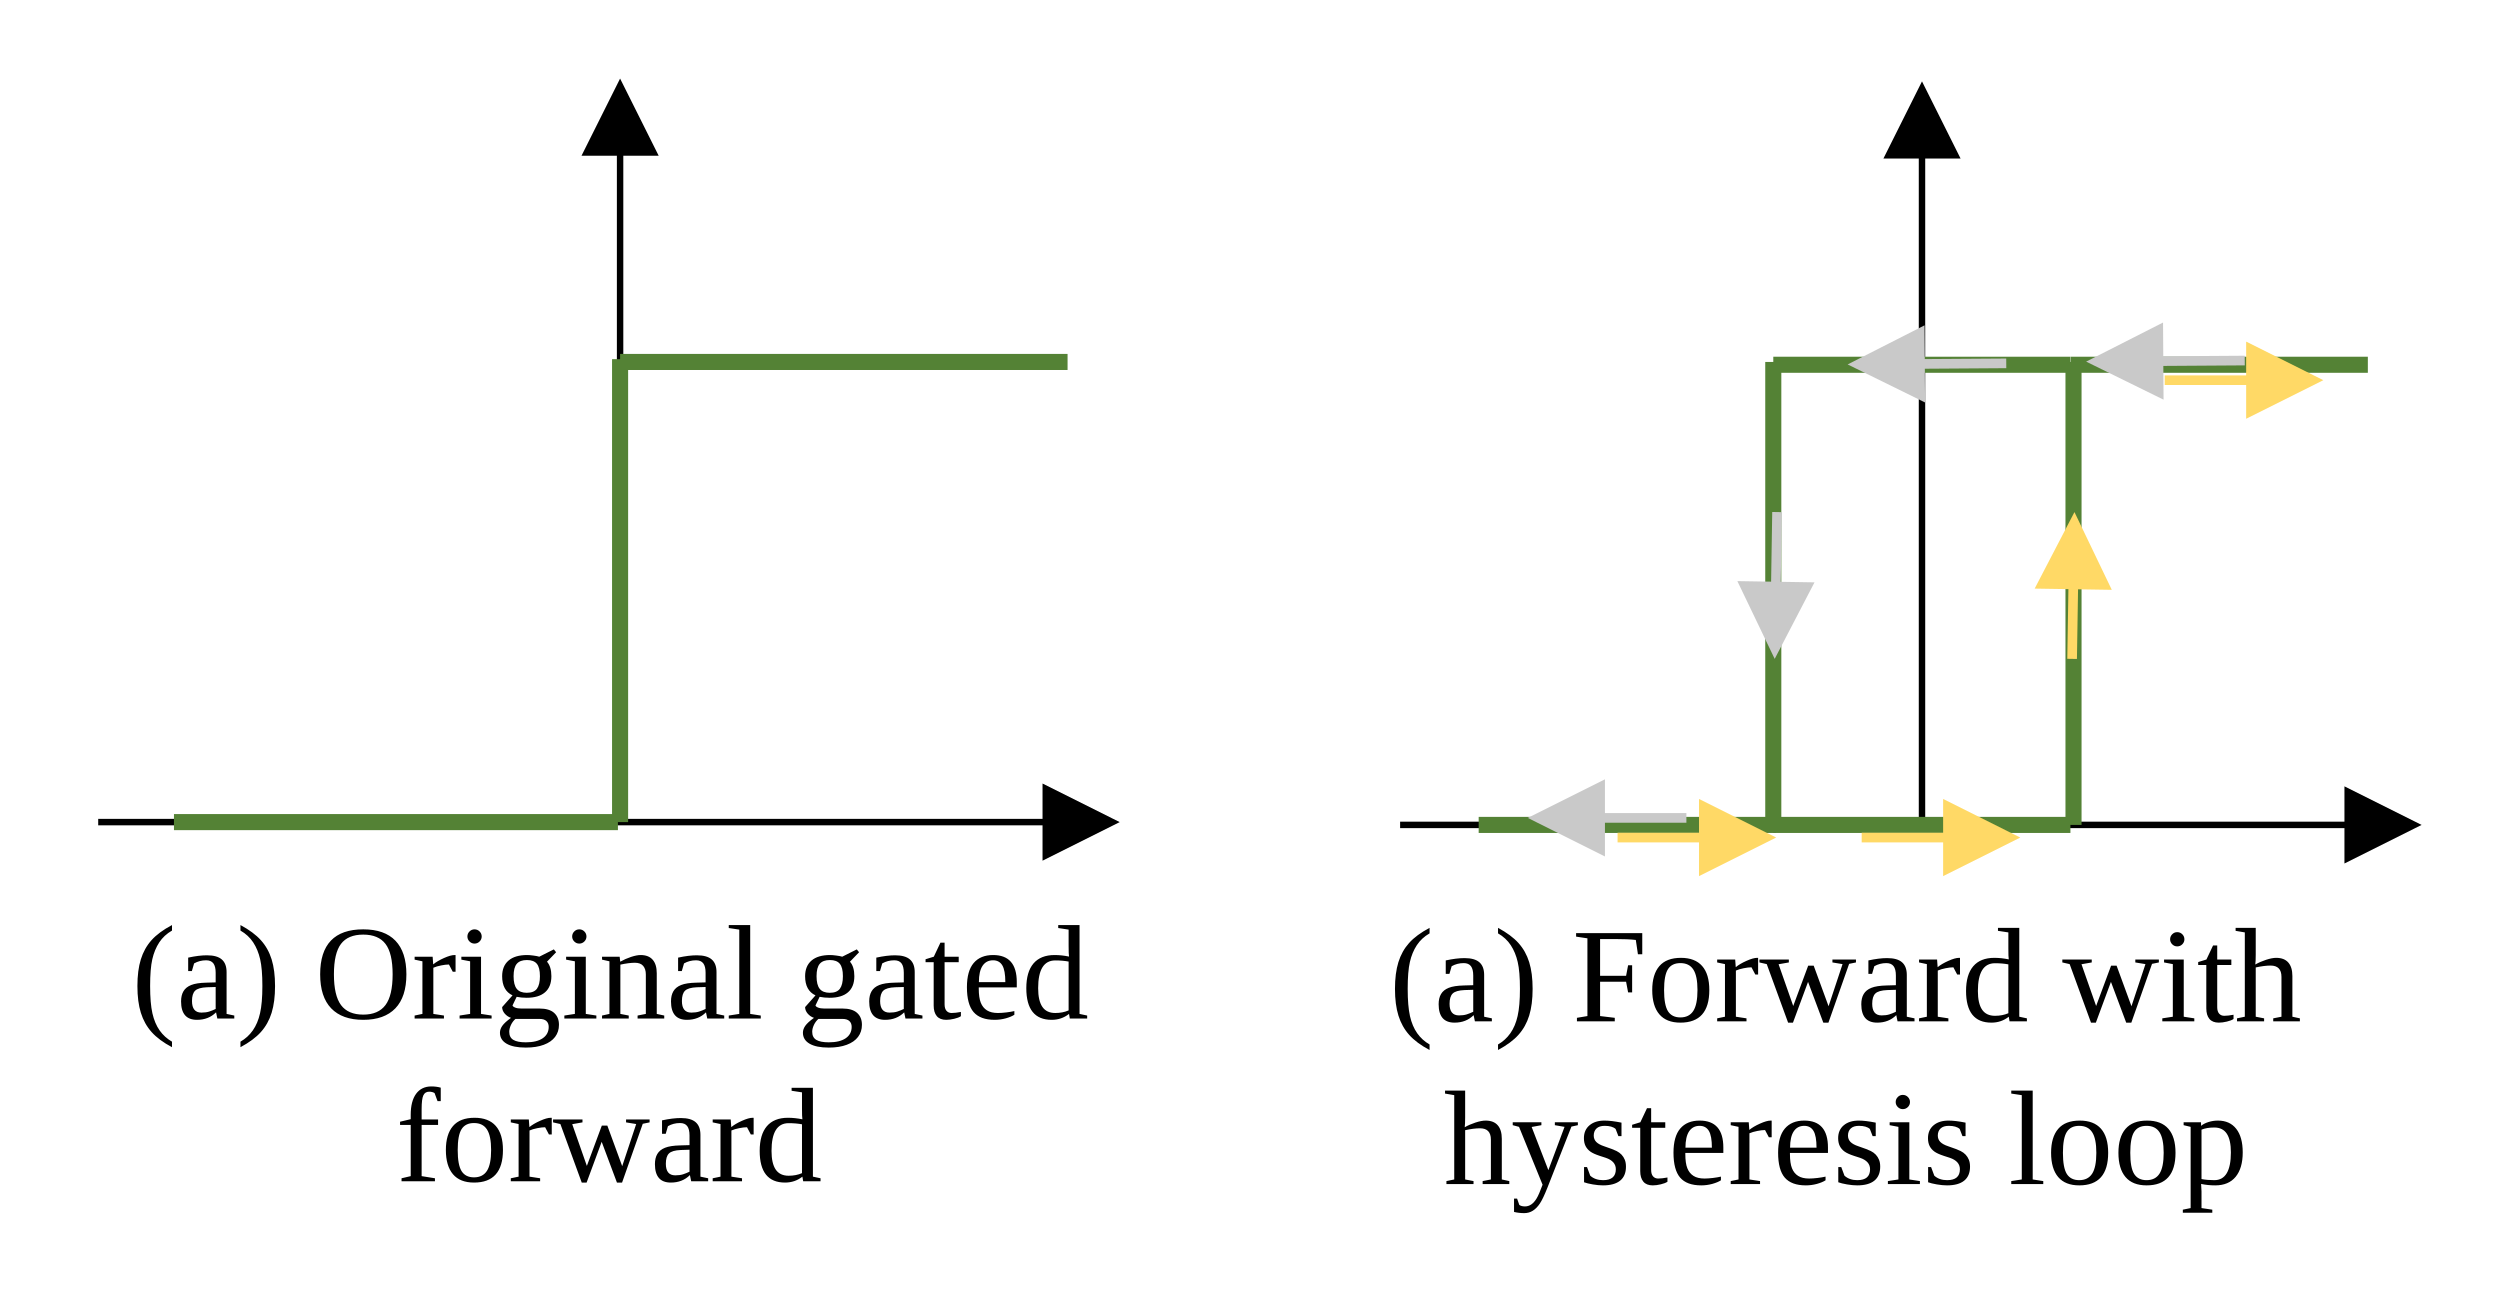
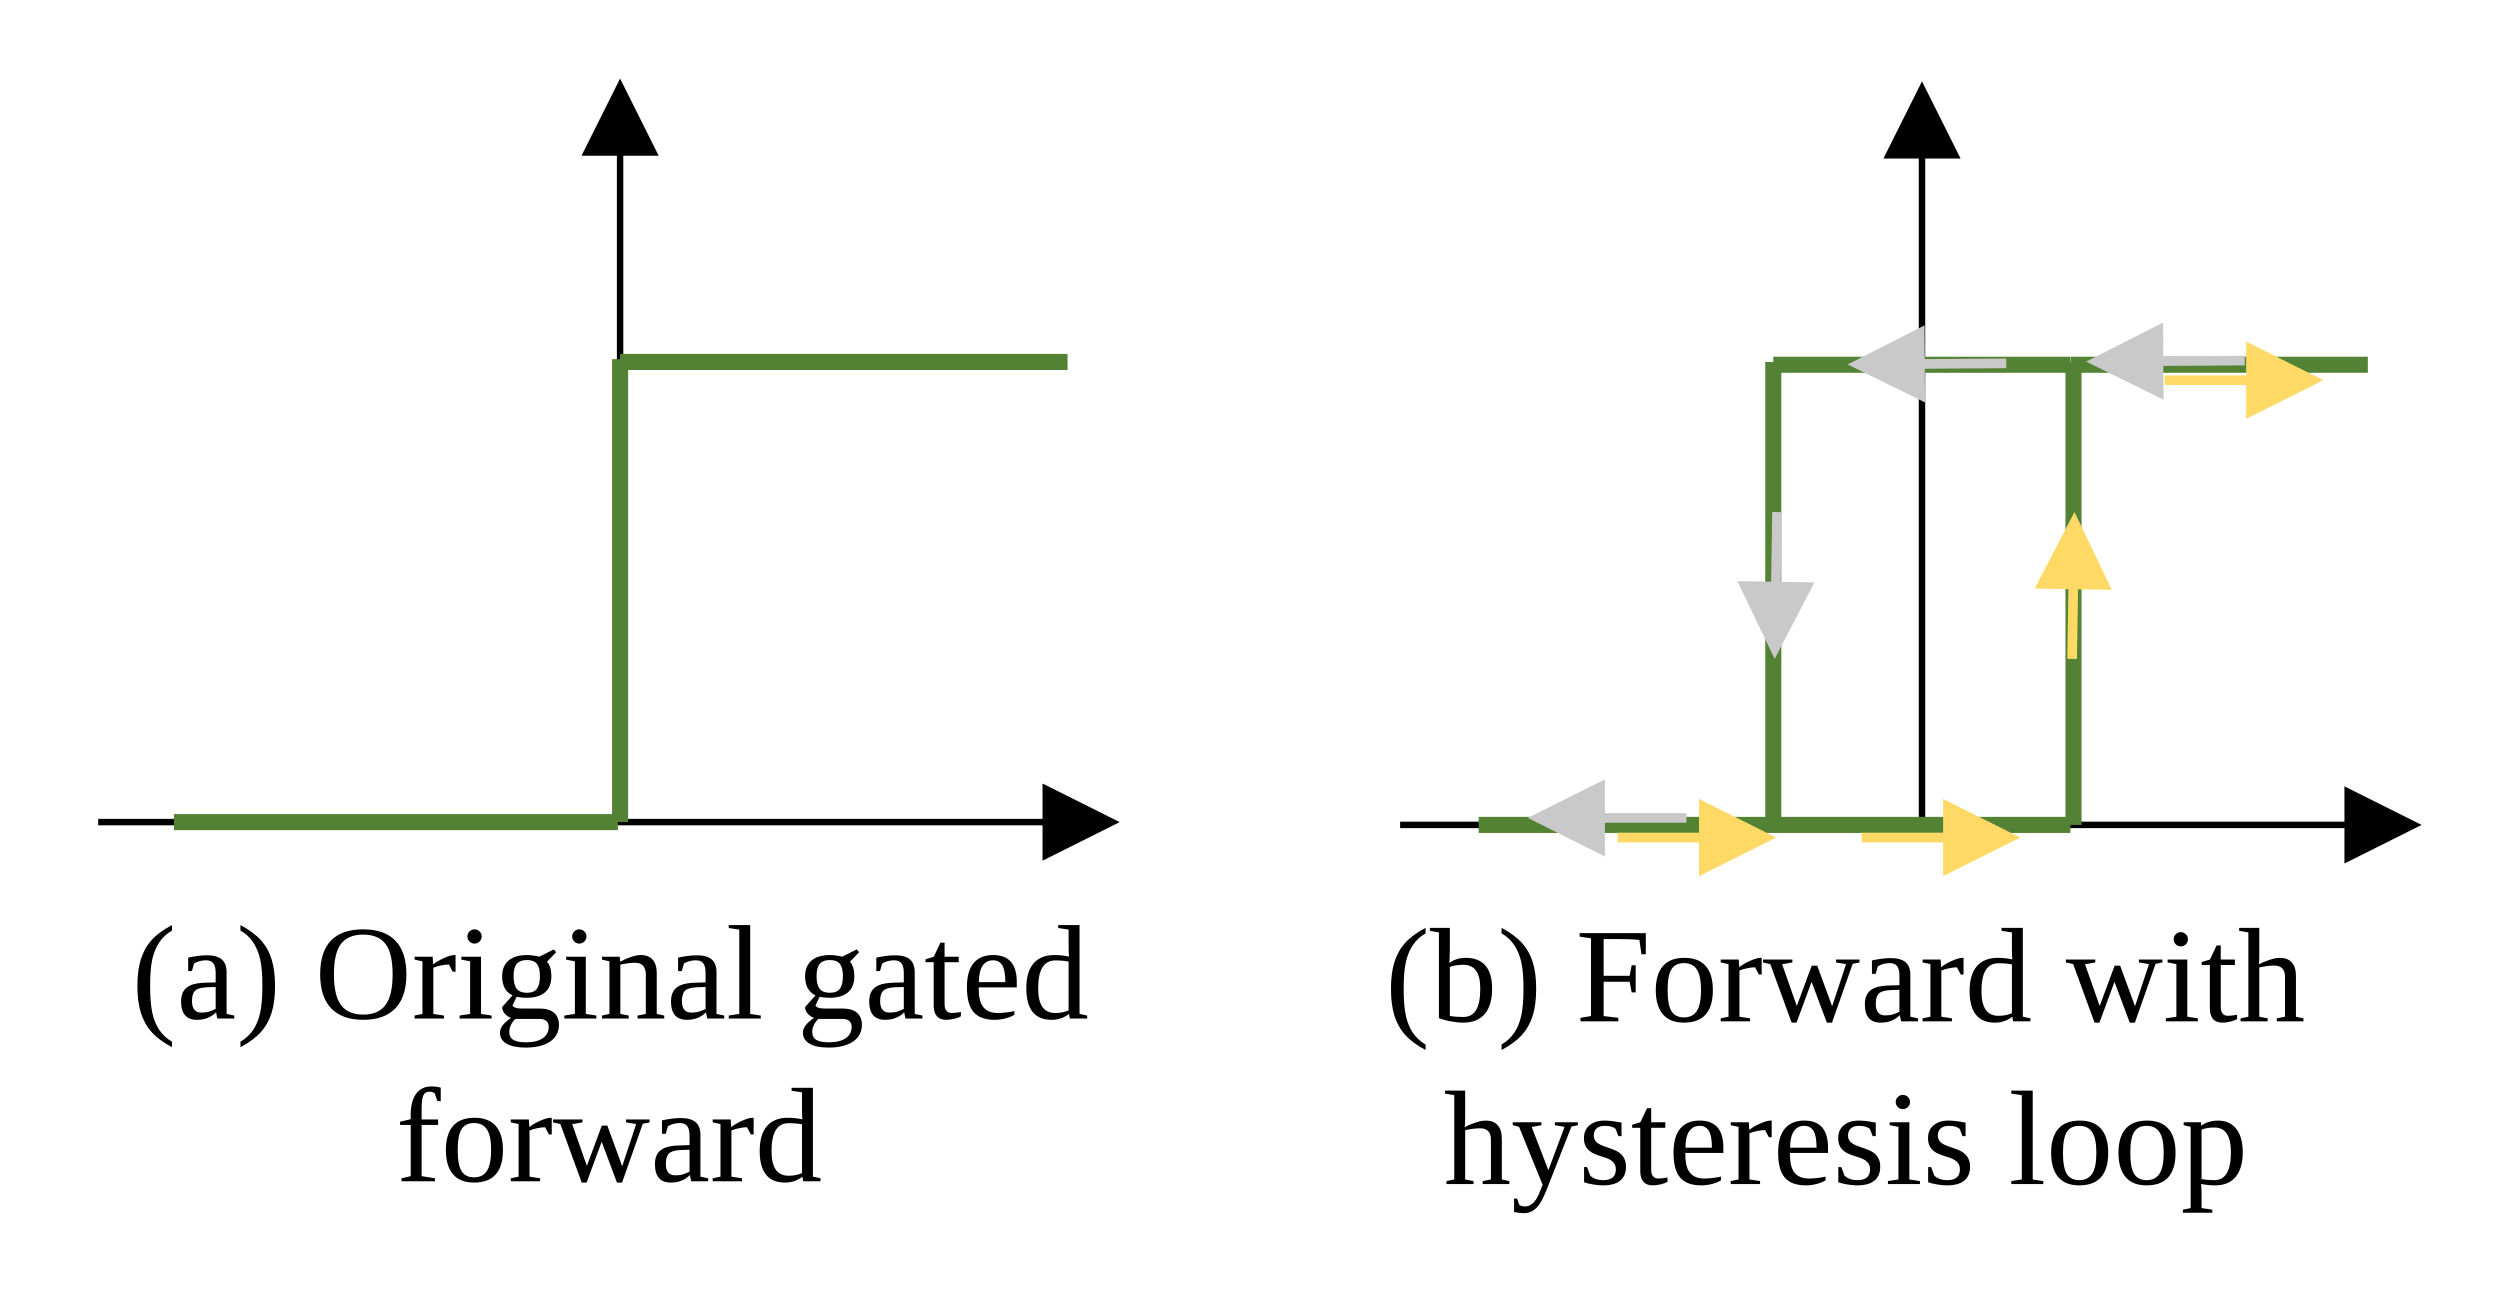
<svg xmlns="http://www.w3.org/2000/svg" width="891" height="462" xml:space="preserve" overflow="hidden">
  <defs>
    <clipPath id="clip0">
      <rect x="646" y="421" width="891" height="462" />
    </clipPath>
  </defs>
  <g clip-path="url(#clip0)" transform="translate(-646 -421)">
    <path d="M1145 713.854 1486.14 713.854 1486.14 716.146 1145 716.146ZM1481.56 701.25 1509.06 715 1481.56 728.75Z" />
    <path d="M1.146-1.56637e-06 1.146 241.083-1.145 241.083-1.146 1.56637e-06ZM13.75 236.5 0 264-13.75 236.5Z" transform="matrix(1 0 0 -1 1331 714)" />
    <path d="M1278 550 1278 715" stroke="#548235" stroke-width="5.729" stroke-miterlimit="8" fill="none" fill-rule="evenodd" />
    <path d="M1385 550 1385 715" stroke="#548235" stroke-width="5.729" stroke-miterlimit="8" fill="none" fill-rule="evenodd" />
    <path d="M1278 551 1383.9 551" stroke="#548235" stroke-width="5.729" stroke-miterlimit="8" fill="none" fill-rule="evenodd" />
    <path d="M1384 551 1489.9 551" stroke="#548235" stroke-width="5.729" stroke-miterlimit="8" fill="none" fill-rule="evenodd" />
    <path d="M1278 715 1383.9 715" stroke="#548235" stroke-width="5.729" stroke-miterlimit="8" fill="none" fill-rule="evenodd" />
    <path d="M1173 715 1278.9 715" stroke="#548235" stroke-width="5.729" stroke-miterlimit="8" fill="none" fill-rule="evenodd" />
    <path d="M0.012-1.719 33.623-1.492 33.6 1.946-0.012 1.719ZM29.121-13.554 56.528 0.381 28.936 13.946Z" fill="#C9C9C9" transform="matrix(-1 0 0 1 1361.03 550.5)" />
    <path d="M1.719-0.028 2.19 29.385-1.247 29.44-1.719 0.028ZM14.146 24.609 0.839 52.326-13.35 25.05Z" fill="#C9C9C9" transform="matrix(-1 0 0 1 1279.34 603.5)" />
    <path d="M1.09731e-05-1.719 33.611-1.719 33.611 1.719-1.09731e-05 1.719ZM29.028-13.75 56.528 0 29.028 13.75Z" fill="#C9C9C9" transform="matrix(-1 0 0 1 1247.03 712.5)" />
    <path d="M22.917-1.719 56.528-1.718 56.528 1.719 22.917 1.719ZM27.5 13.75 0 0 27.5-13.75Z" fill="#FFD966" transform="matrix(-1 0 0 1 1279.03 719.5)" />
    <path d="M0.012-1.719 33.623-1.492 33.6 1.946-0.012 1.719ZM29.121-13.554 56.528 0.381 28.936 13.946Z" fill="#C9C9C9" transform="matrix(-1 0 0 1 1446.03 549.5)" />
    <path d="M22.917-1.719 56.528-1.718 56.528 1.719 22.917 1.719ZM27.5 13.75 0 0 27.5-13.75Z" fill="#FFD966" transform="matrix(-1 0 0 1 1366.03 719.5)" />
    <path d="M2.086 22.886 2.558 52.299-0.879 52.354-1.351 22.941ZM-13.307 27.717 0 0 14.189 27.276Z" fill="#FFD966" transform="matrix(-1 0 0 1 1385.34 603.5)" />
    <path d="M22.917-1.719 56.528-1.718 56.528 1.719 22.917 1.719ZM27.5 13.75 0 0 27.5-13.75Z" fill="#FFD966" transform="matrix(-1 0 0 1 1474.03 556.5)" />
    <path d="M681 712.854 1022.14 712.854 1022.14 715.146 681 715.146ZM1017.56 700.25 1045.06 714 1017.56 727.75Z" />
    <path d="M1.146-1.56637e-06 1.146 241.083-1.145 241.083-1.146 1.56637e-06ZM13.75 236.5 0 264-13.75 236.5Z" transform="matrix(1 0 0 -1 867 713)" />
    <path d="M867 549 867 714" stroke="#548235" stroke-width="5.729" stroke-miterlimit="8" fill="none" fill-rule="evenodd" />
    <path d="M867 550 1026.48 550" stroke="#548235" stroke-width="5.729" stroke-miterlimit="8" fill="none" fill-rule="evenodd" />
    <path d="M708 714 866.227 714" stroke="#548235" stroke-width="5.729" stroke-miterlimit="8" fill="none" fill-rule="evenodd" />
    <text font-family="Times New Roman,Times New Roman_MSFontService,sans-serif" font-weight="400" font-size="48" transform="matrix(1 0 0 1 692.863 784)">(a) Original gated </text>
    <text font-family="Times New Roman,Times New Roman_MSFontService,sans-serif" font-weight="400" font-size="48" transform="matrix(1 0 0 1 787.096 842)">forward</text>
-     <text font-family="Times New Roman,Times New Roman_MSFontService,sans-serif" font-weight="400" font-size="48" transform="matrix(1 0 0 1 1141.06 785)">(a) Forward with </text>
-     <text font-family="Times New Roman,Times New Roman_MSFontService,sans-serif" font-weight="400" font-size="48" transform="matrix(1 0 0 1 1160.54 843)">hysteresis loop</text>
+     <text font-family="Times New Roman,Times New Roman_MSFontService,sans-serif" font-weight="400" font-size="48" transform="matrix(1 0 0 1 1139.63 785)">(b) Forward with </text>
+     <text font-family="Times New Roman,Times New Roman_MSFontService,sans-serif" font-weight="400" font-size="48" transform="matrix(1 0 0 1 1160.55 843)">hysteresis loop</text>
  </g>
</svg>
